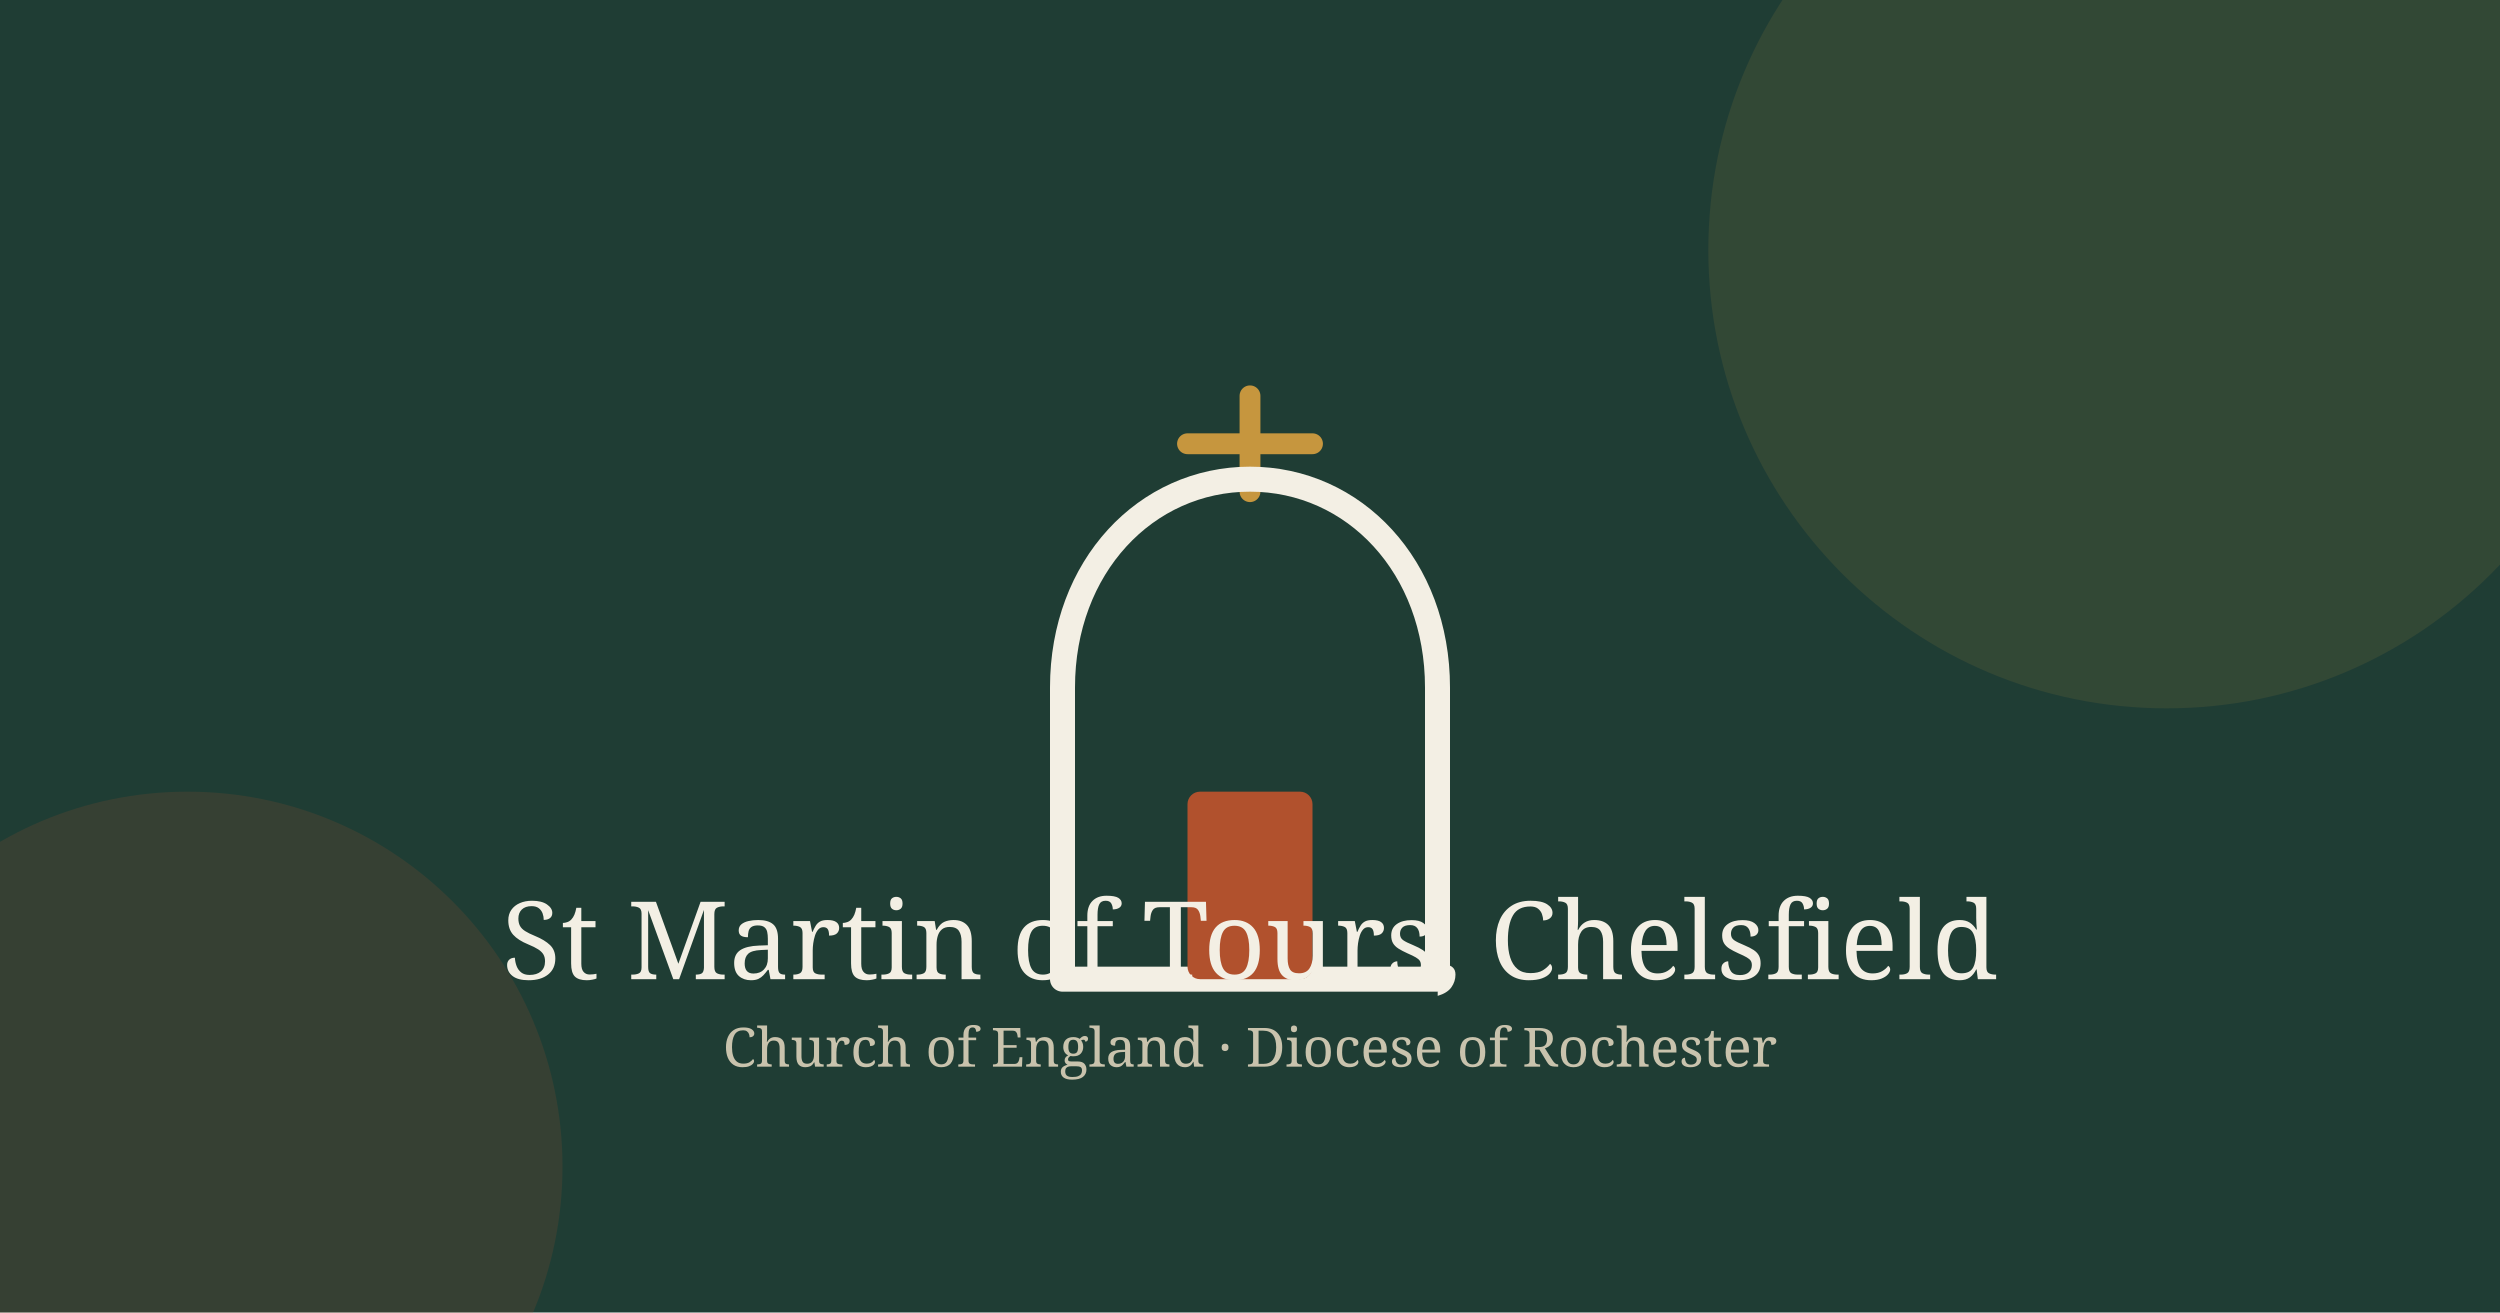
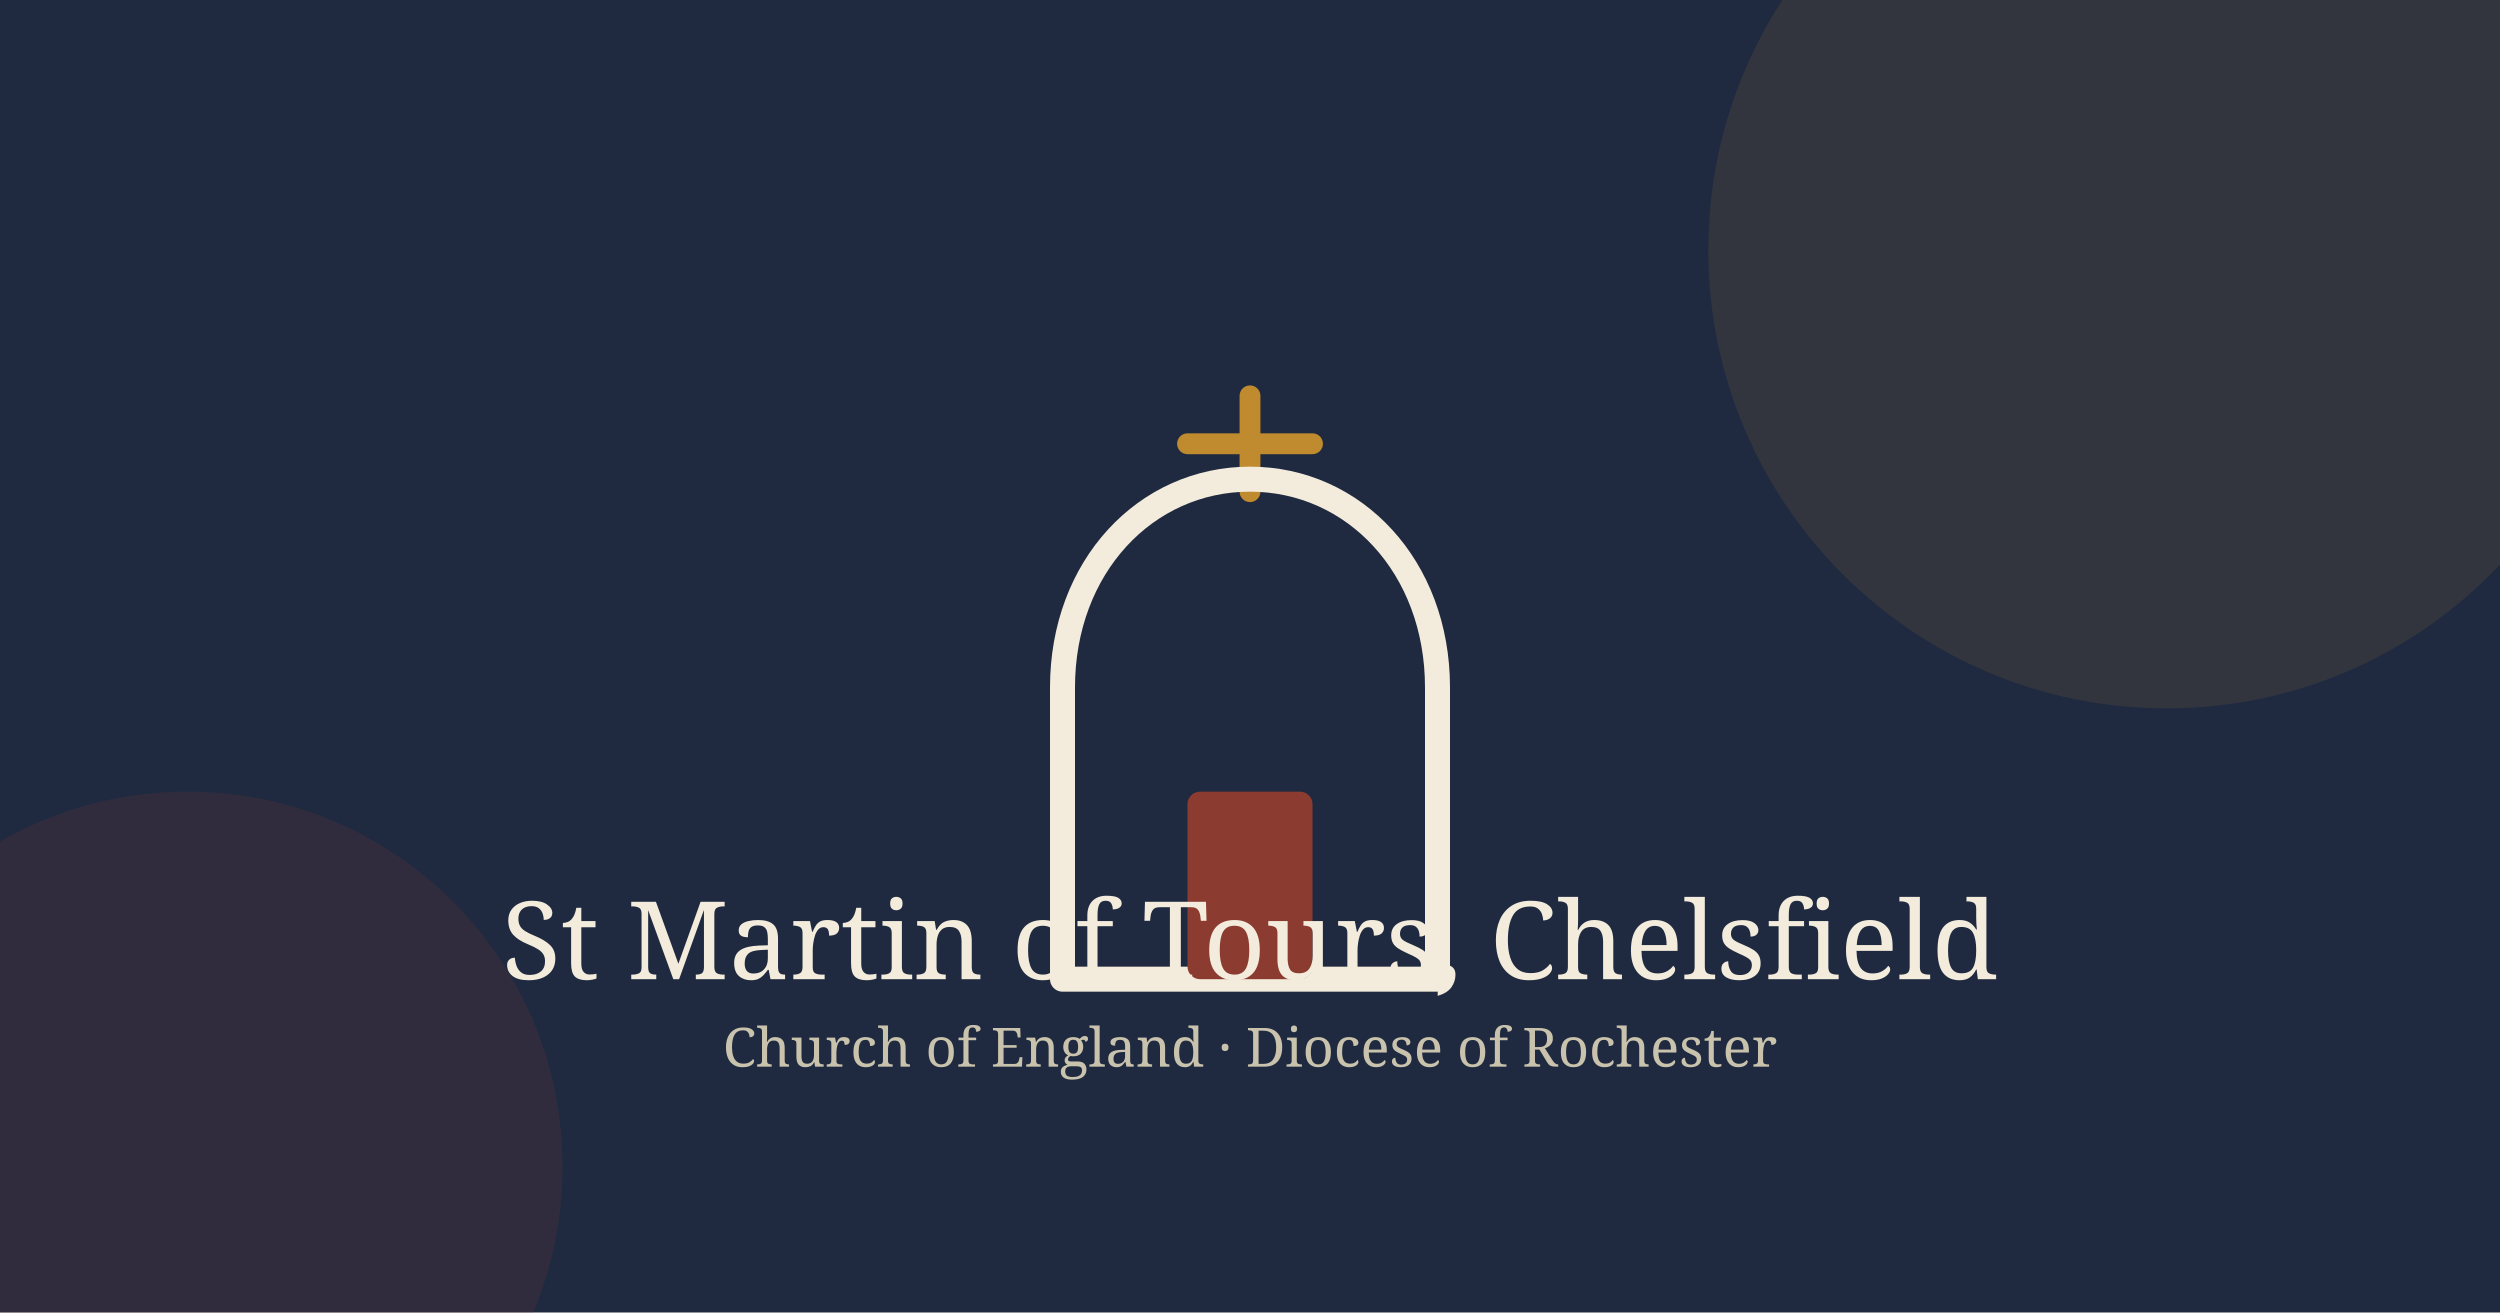
<svg xmlns="http://www.w3.org/2000/svg" viewBox="0 0 1200 630">
-   <rect width="1200" height="630" fill="#1F3D34" />
-   <circle cx="1040" cy="120" r="220" fill="#C6963E" opacity="0.12" />
-   <circle cx="90" cy="560" r="180" fill="#B1512D" opacity="0.16" />
+   <rect width="1200" height="630" fill="#1F2A40" />
+   <circle cx="1040" cy="120" r="220" fill="#C08A2E" opacity="0.12" />
+   <circle cx="90" cy="560" r="180" fill="#8C3B31" opacity="0.16" />
  <g transform="translate(430,150)">
-     <path d="M170 40v46" stroke="#C6963E" stroke-width="10" stroke-linecap="round" />
-     <path d="M140 63h60" stroke="#C6963E" stroke-width="10" stroke-linecap="round" />
-     <path d="M80 320V180c0-58 40-100 90-100s90 42 90 100v140Z" fill="none" stroke="#F3EFE4" stroke-width="12" stroke-linejoin="round" />
-     <rect x="140" y="230" width="60" height="90" rx="6" fill="#B1512D" />
+     <path d="M170 40v46" stroke="#C08A2E" stroke-width="10" stroke-linecap="round" />
+     <path d="M140 63h60" stroke="#C08A2E" stroke-width="10" stroke-linecap="round" />
+     <path d="M80 320V180c0-58 40-100 90-100s90 42 90 100v140Z" fill="none" stroke="#F3ECDC" stroke-width="12" stroke-linejoin="round" />
+     <rect x="140" y="230" width="60" height="90" rx="6" fill="#8C3B31" />
  </g>
-   <text x="600" y="470" font-family="Georgia, serif" font-size="52" fill="#F3EFE4" text-anchor="middle">St Martin of Tours, Chelsfield</text>
+   <text x="600" y="470" font-family="Georgia, serif" font-size="52" fill="#F3ECDC" text-anchor="middle">St Martin of Tours, Chelsfield</text>
  <text x="600" y="512" font-family="Georgia, serif" font-size="26" fill="#C9C3AD" text-anchor="middle">Church of England · Diocese of Rochester</text>
</svg>
